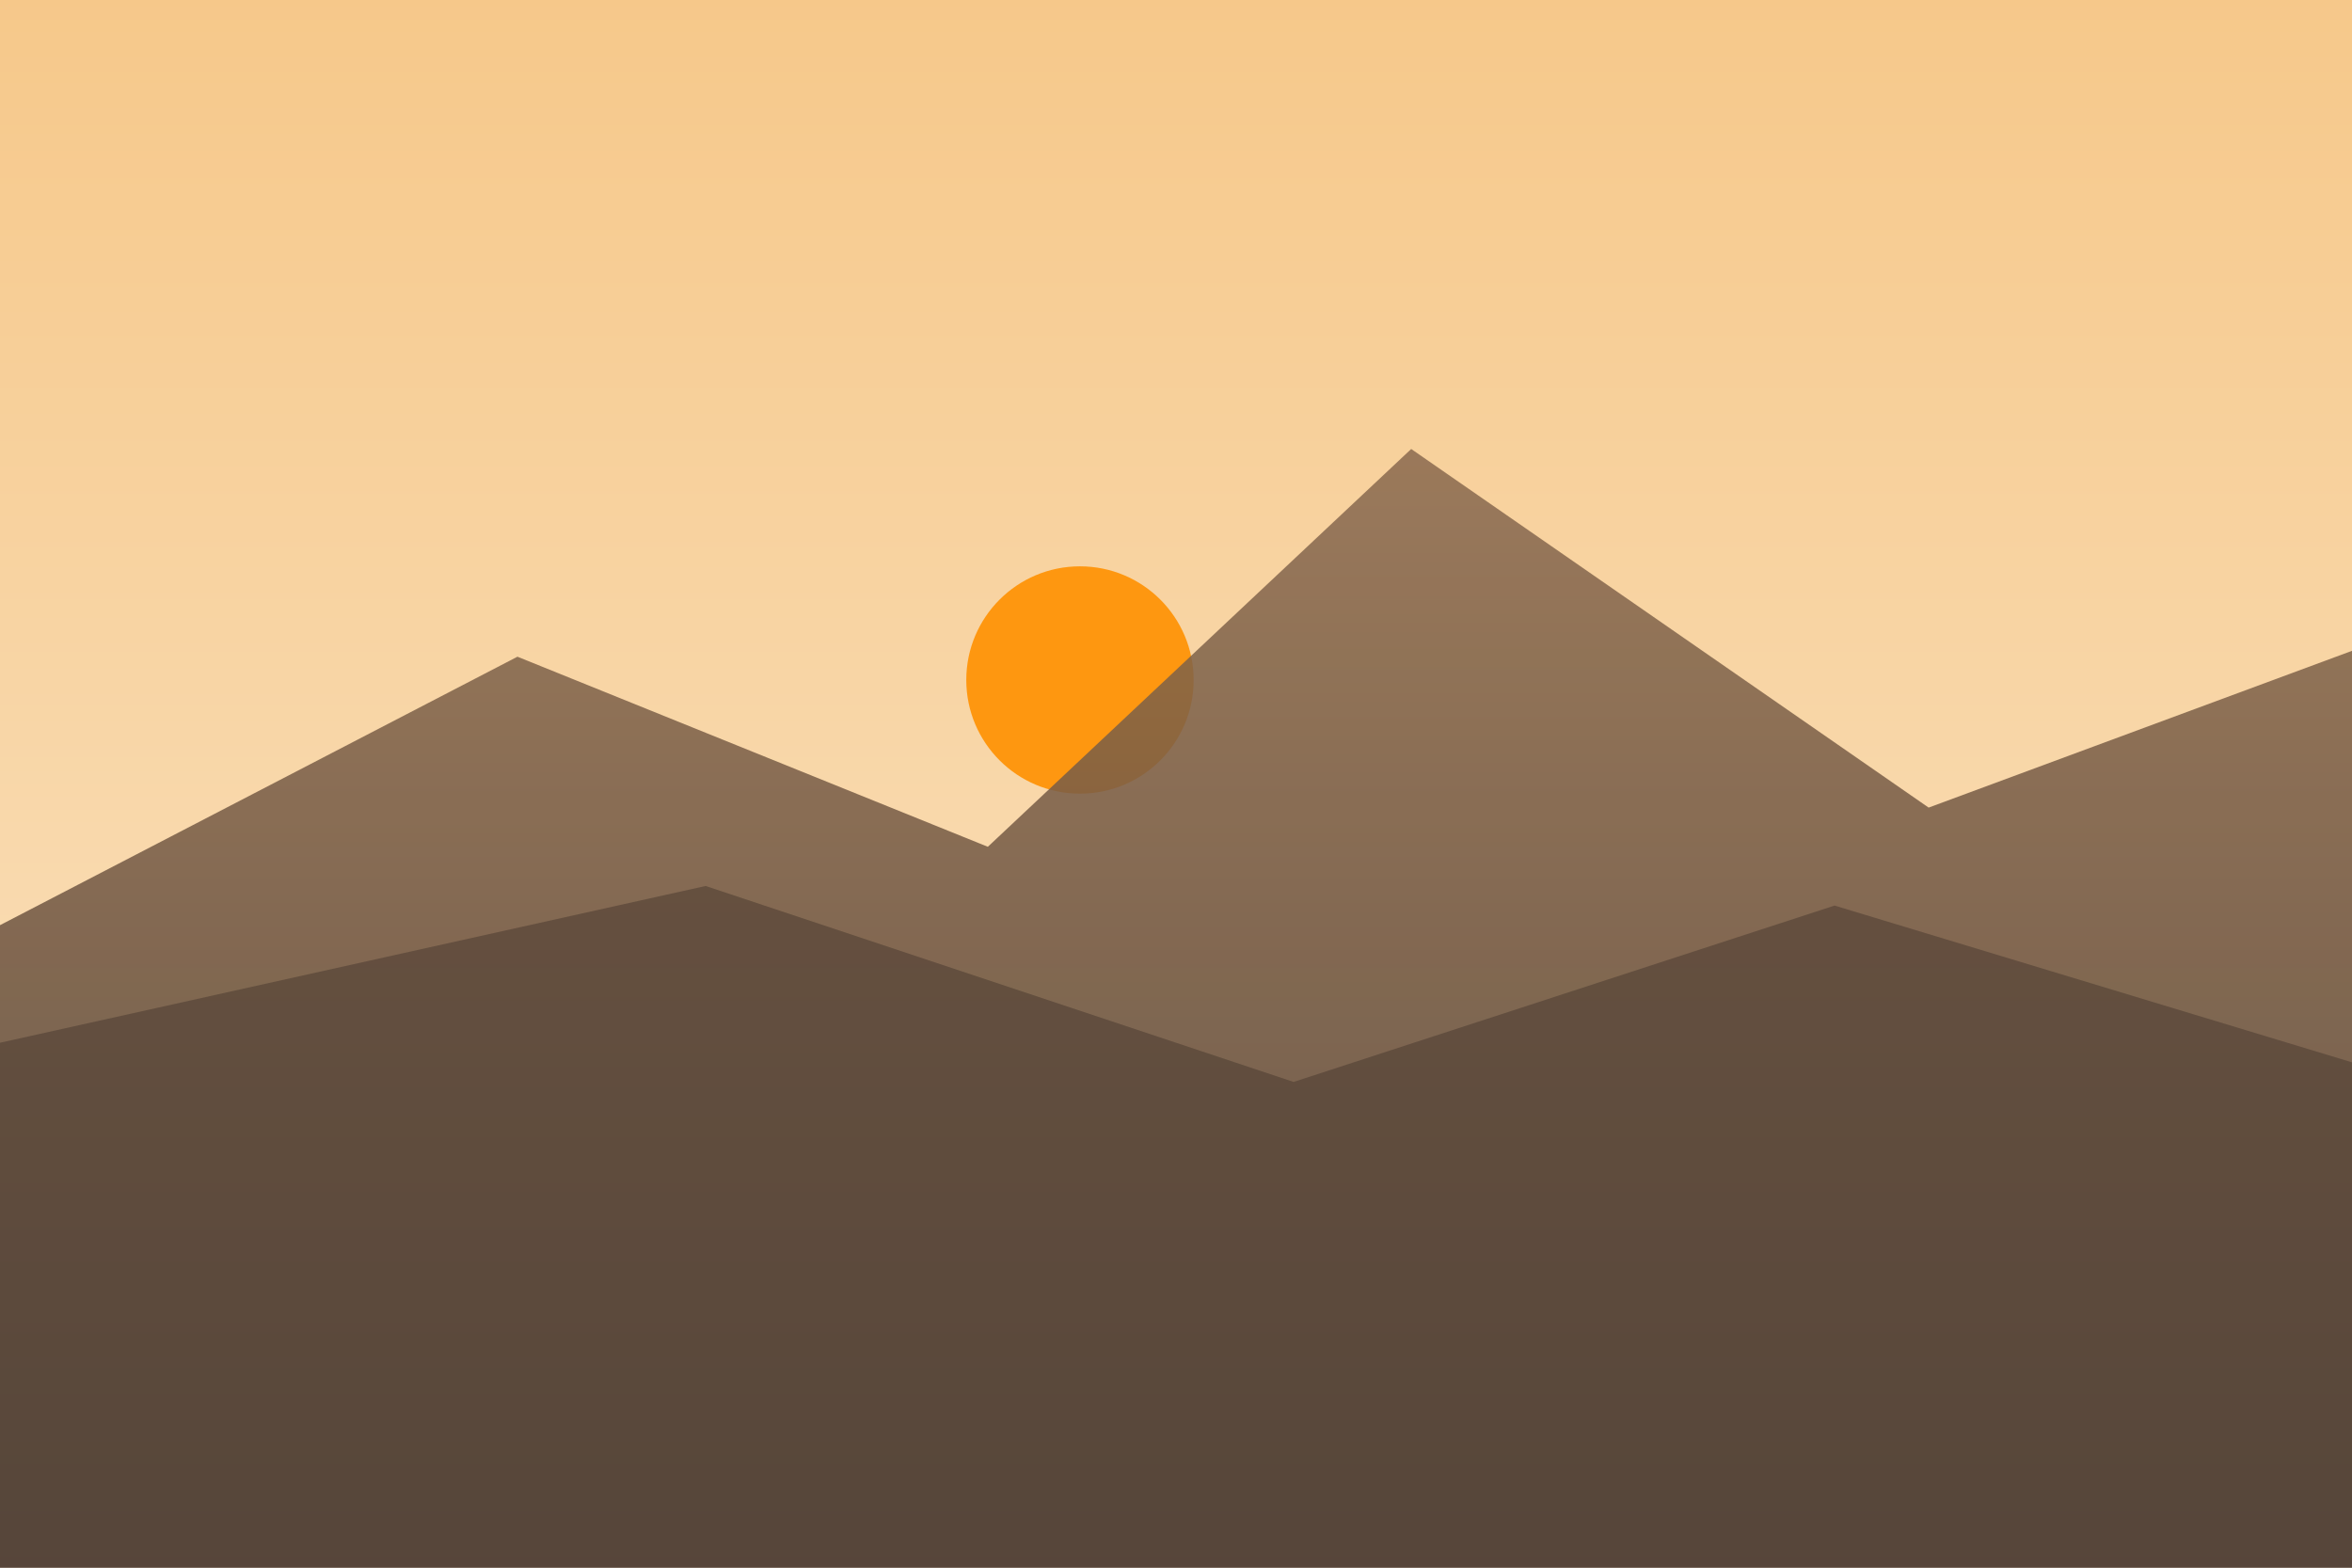
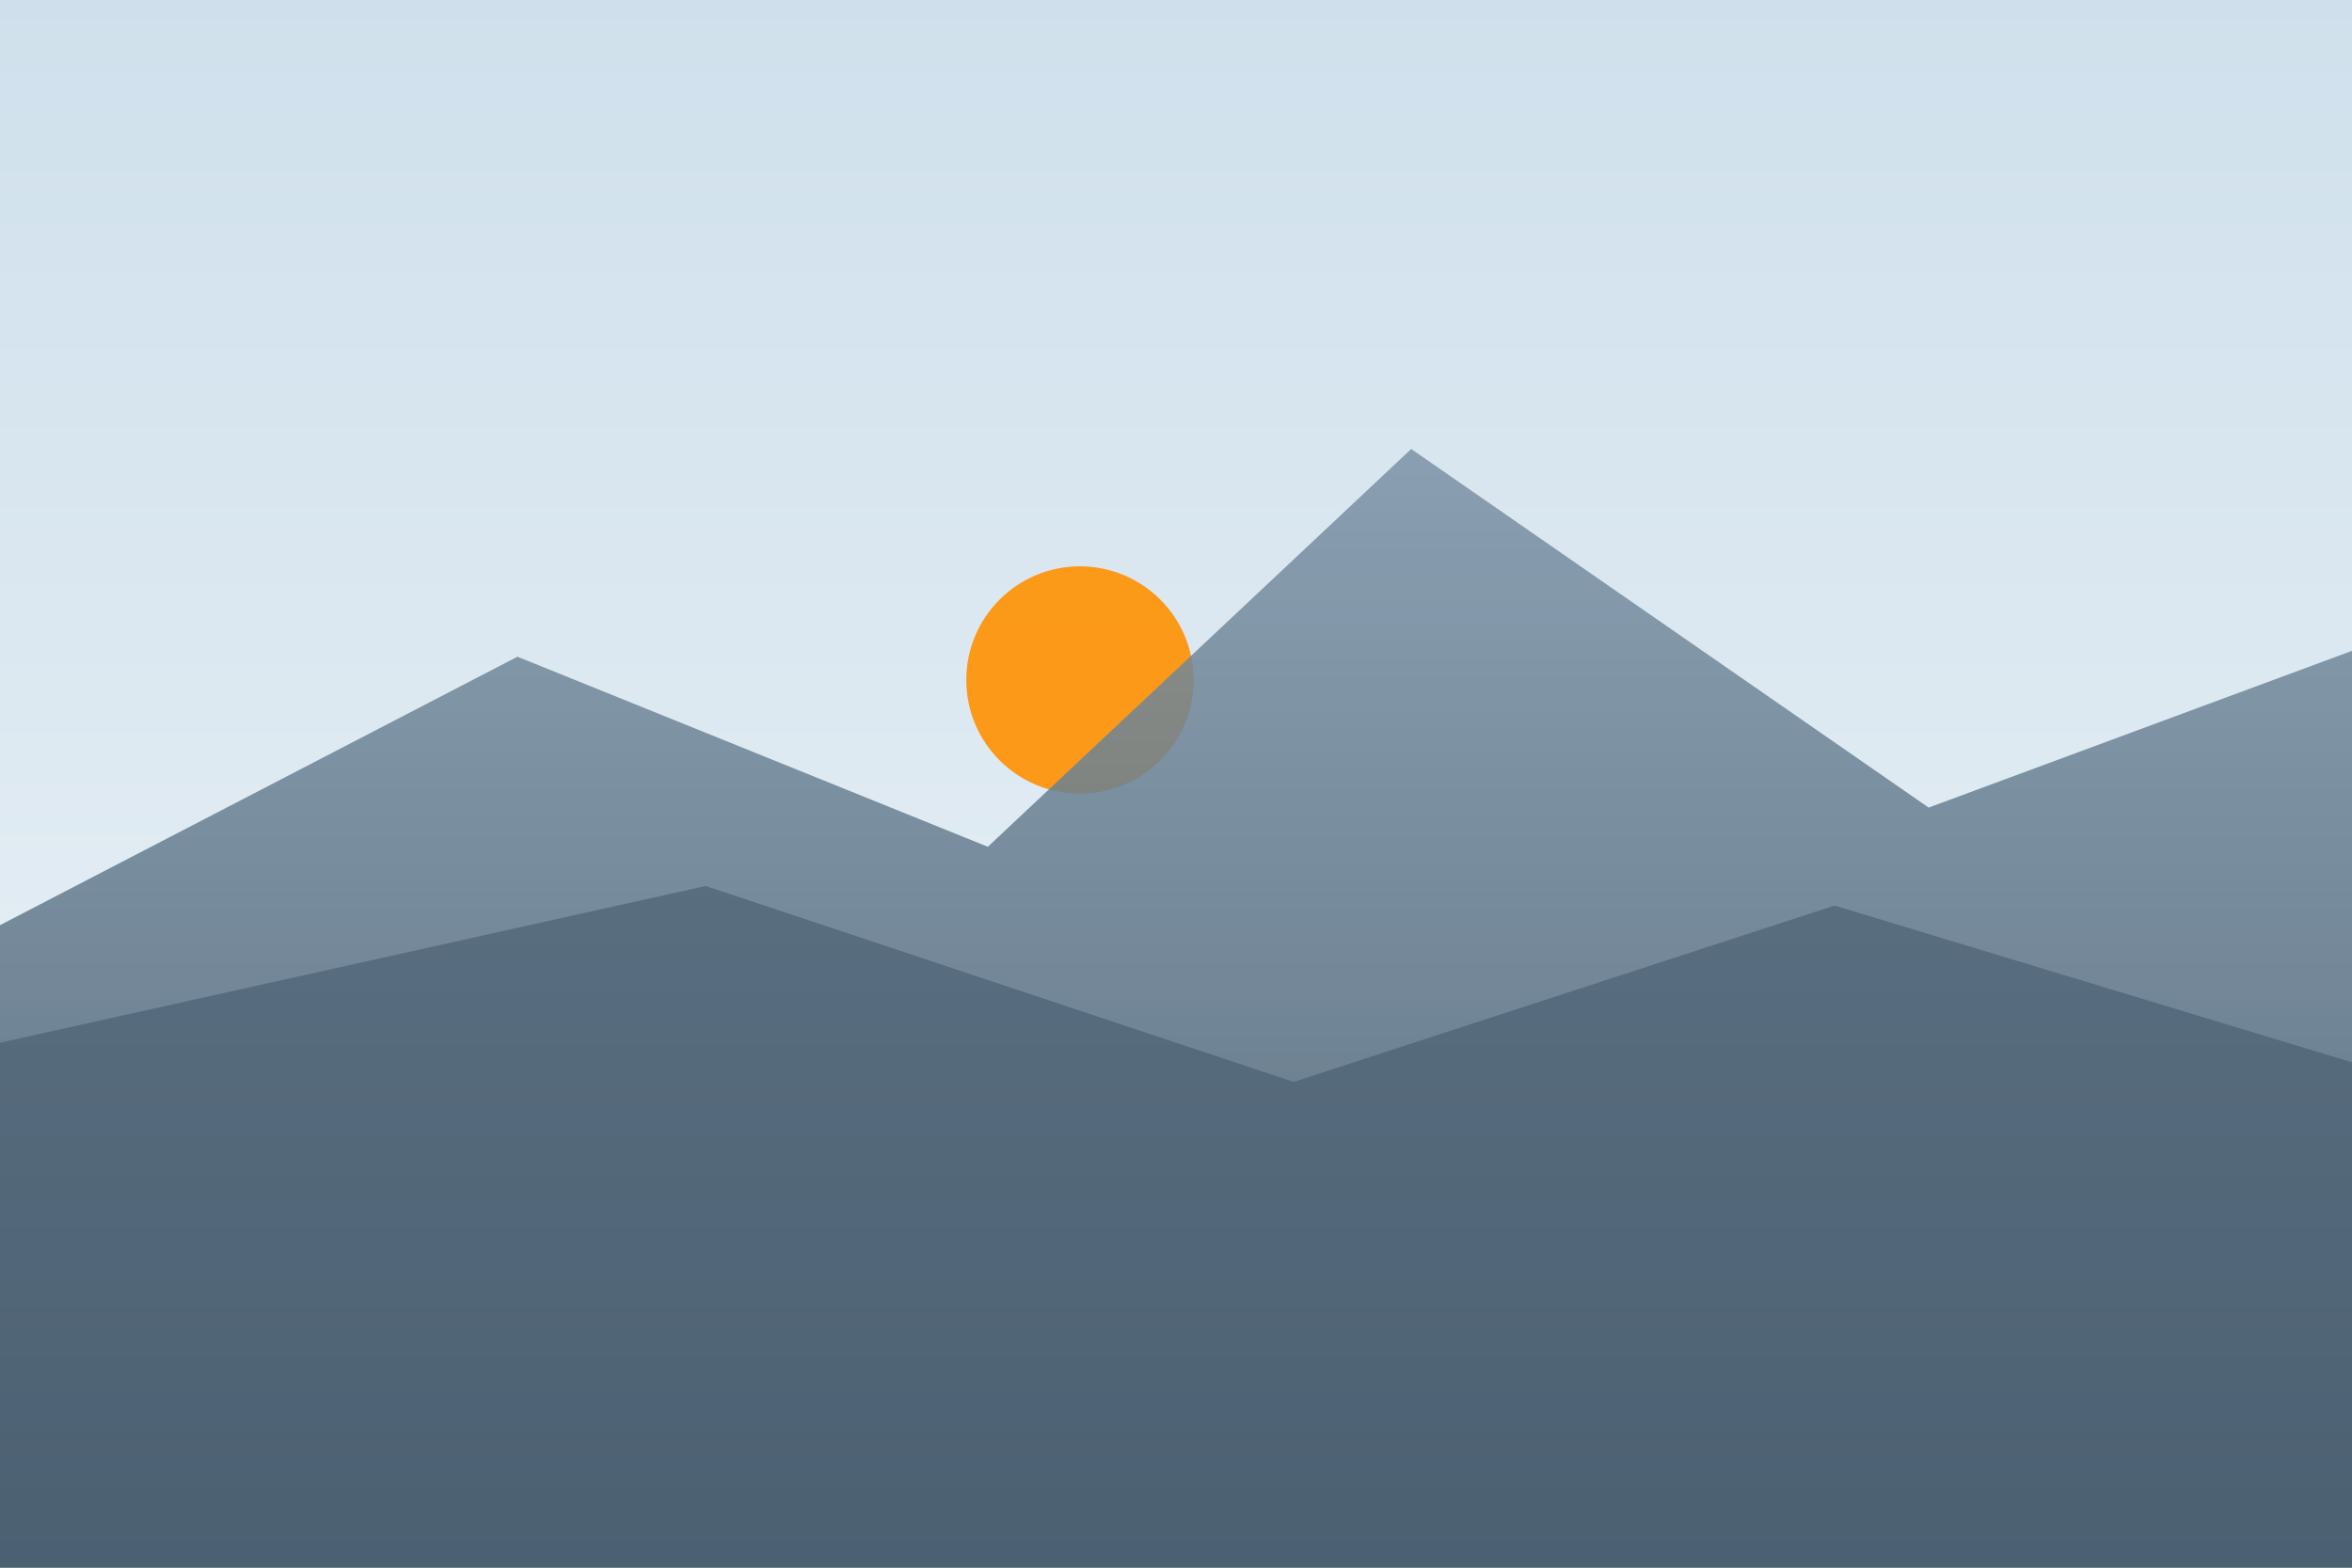
<svg xmlns="http://www.w3.org/2000/svg" viewBox="0 0 1200 800" width="1200" height="800" role="img">
  <defs>
    <linearGradient id="sky" x1="0" y1="0" x2="0" y2="1">
-       <stop offset="0%" stop-color="#F6C88A" />
-       <stop offset="100%" stop-color="#FBE6C8" />
+       <stop offset="0%" stop-color="#CFE0EC" />
+       <stop offset="100%" stop-color="#EEF4F8" />
    </linearGradient>
    <linearGradient id="land" x1="0" y1="0" x2="0" y2="1">
-       <stop offset="0%" stop-color="#8A6A4F" />
-       <stop offset="100%" stop-color="#4A3A30" />
+       <stop offset="0%" stop-color="#7C93A6" />
+       <stop offset="100%" stop-color="#3F5567" />
    </linearGradient>
  </defs>
  <rect width="1200" height="800" fill="url(#sky)" />
  <circle cx="551" cy="347" r="58" fill="#FF9000" opacity="0.9" />
  <path d="M0,472.118 L264,335.118 L504,432.118 L720,229.118 L984,412.118 L1200,332.118 L1200,800 L0,800 Z" fill="url(#land)" opacity="0.85" />
-   <path d="M0,532.118 L360,452.118 L660,552.118 L936,462.118 L1200,542.118 L1200,800 L0,800 Z" fill="#4A3A30" opacity="0.55" />
+   <path d="M0,532.118 L360,452.118 L660,552.118 L936,462.118 L1200,542.118 L1200,800 L0,800 Z" fill="#3F5567" opacity="0.55" />
</svg>
